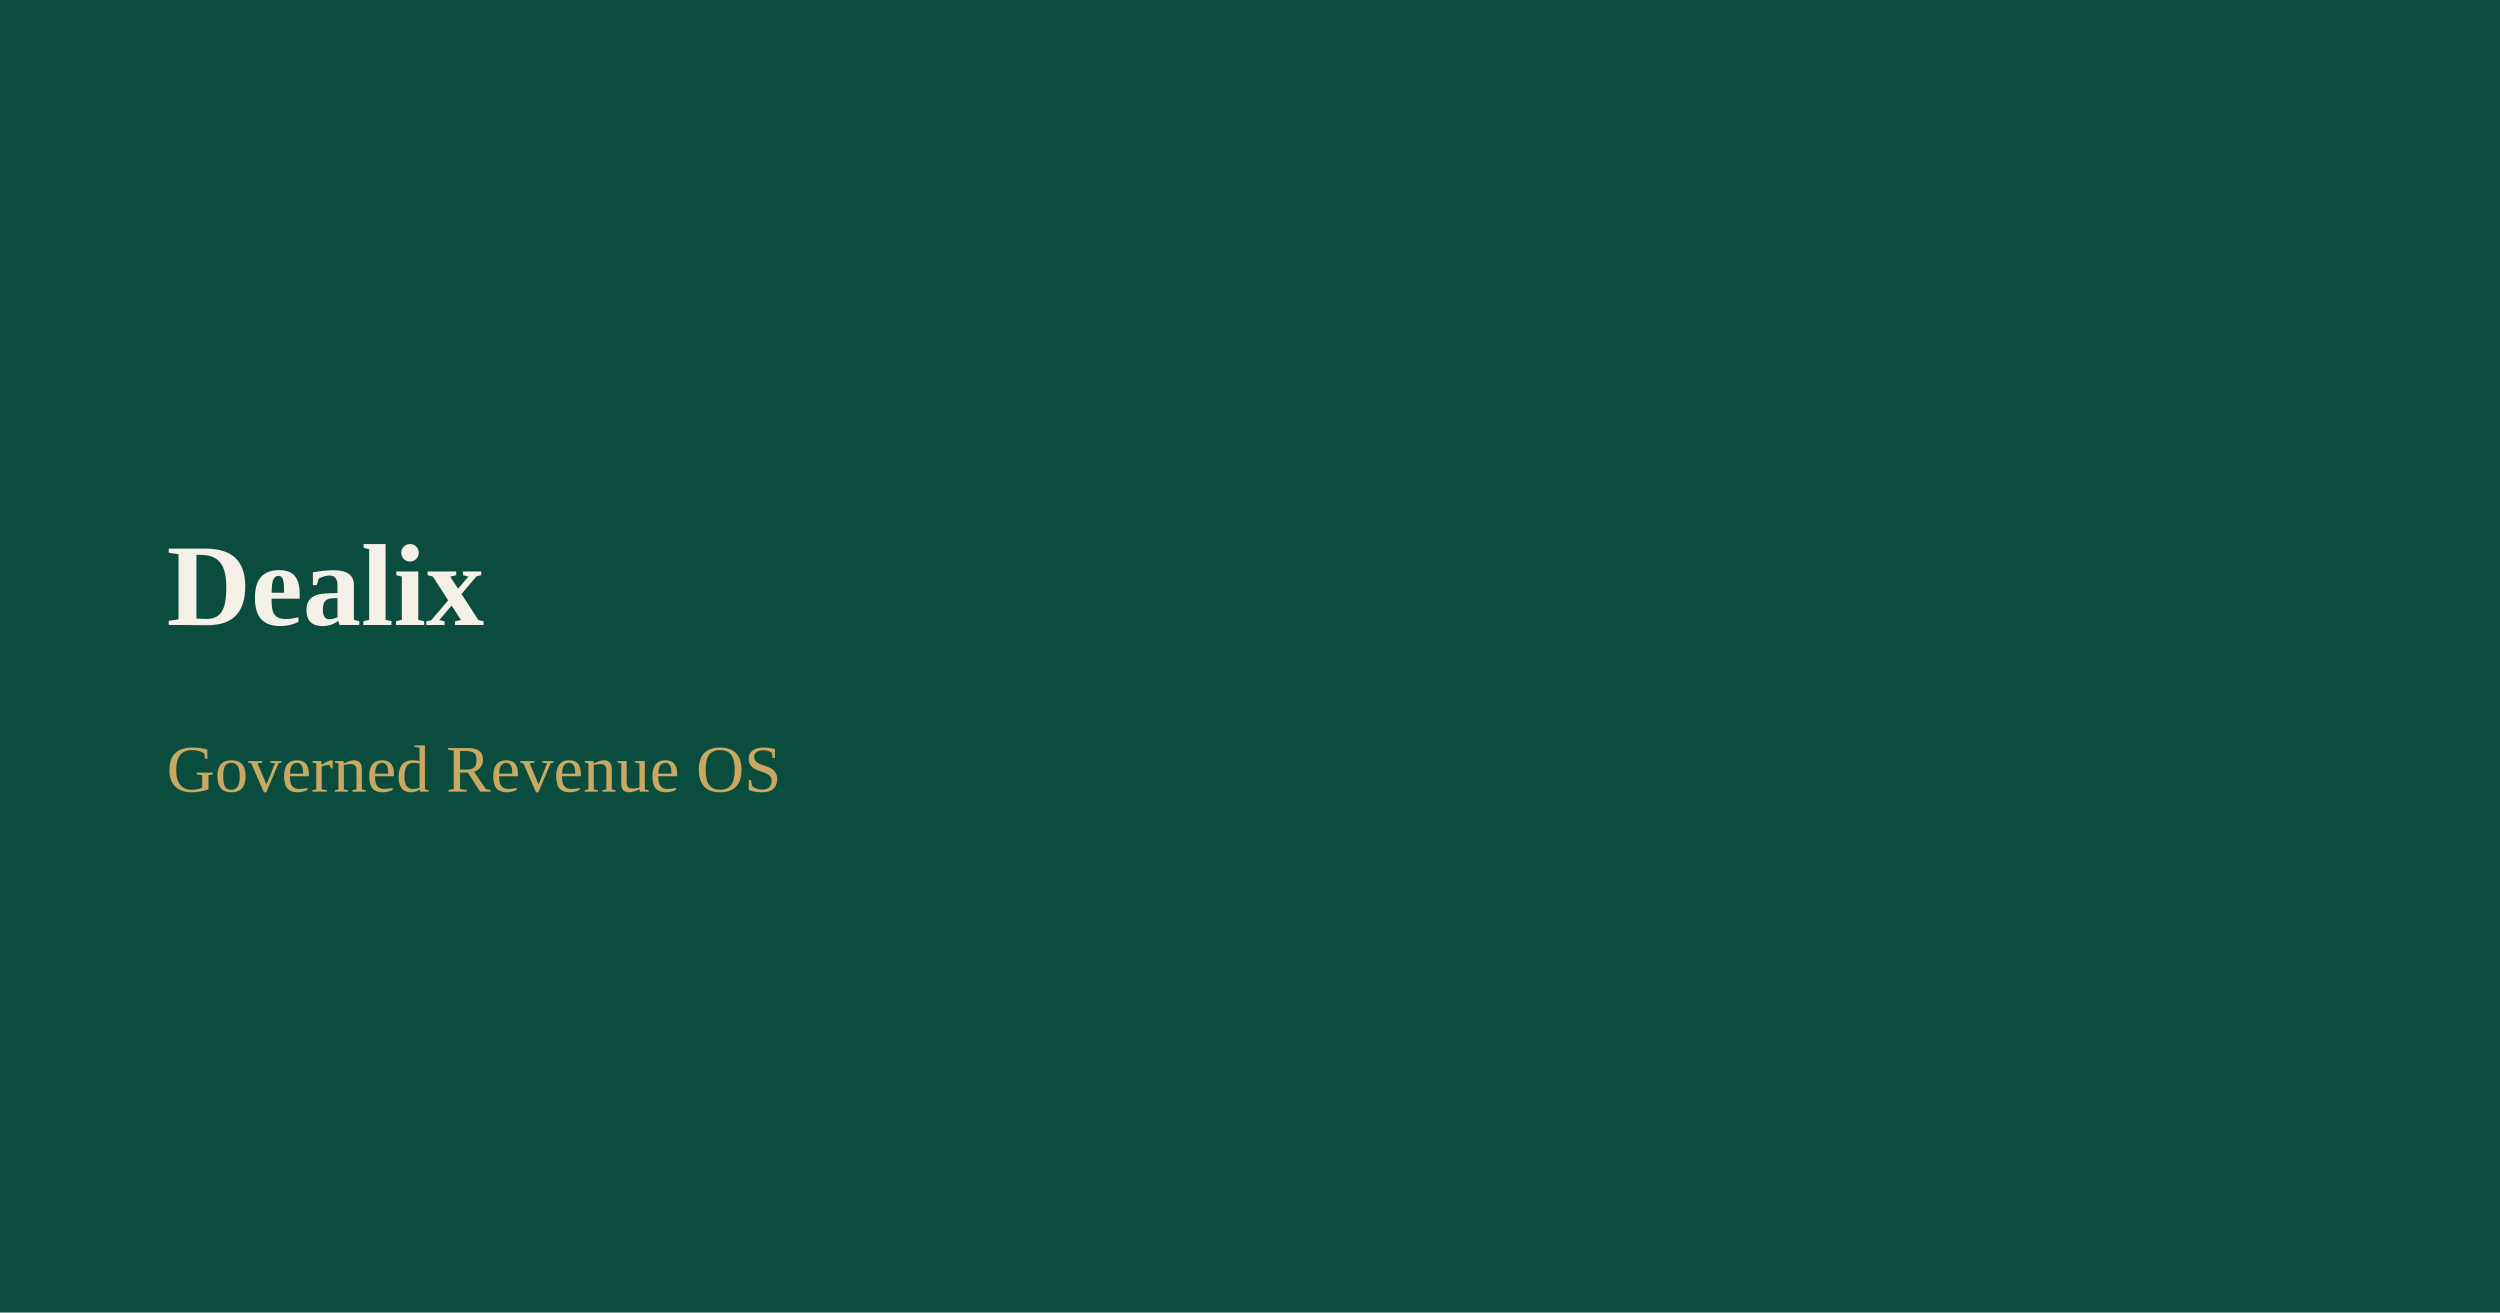
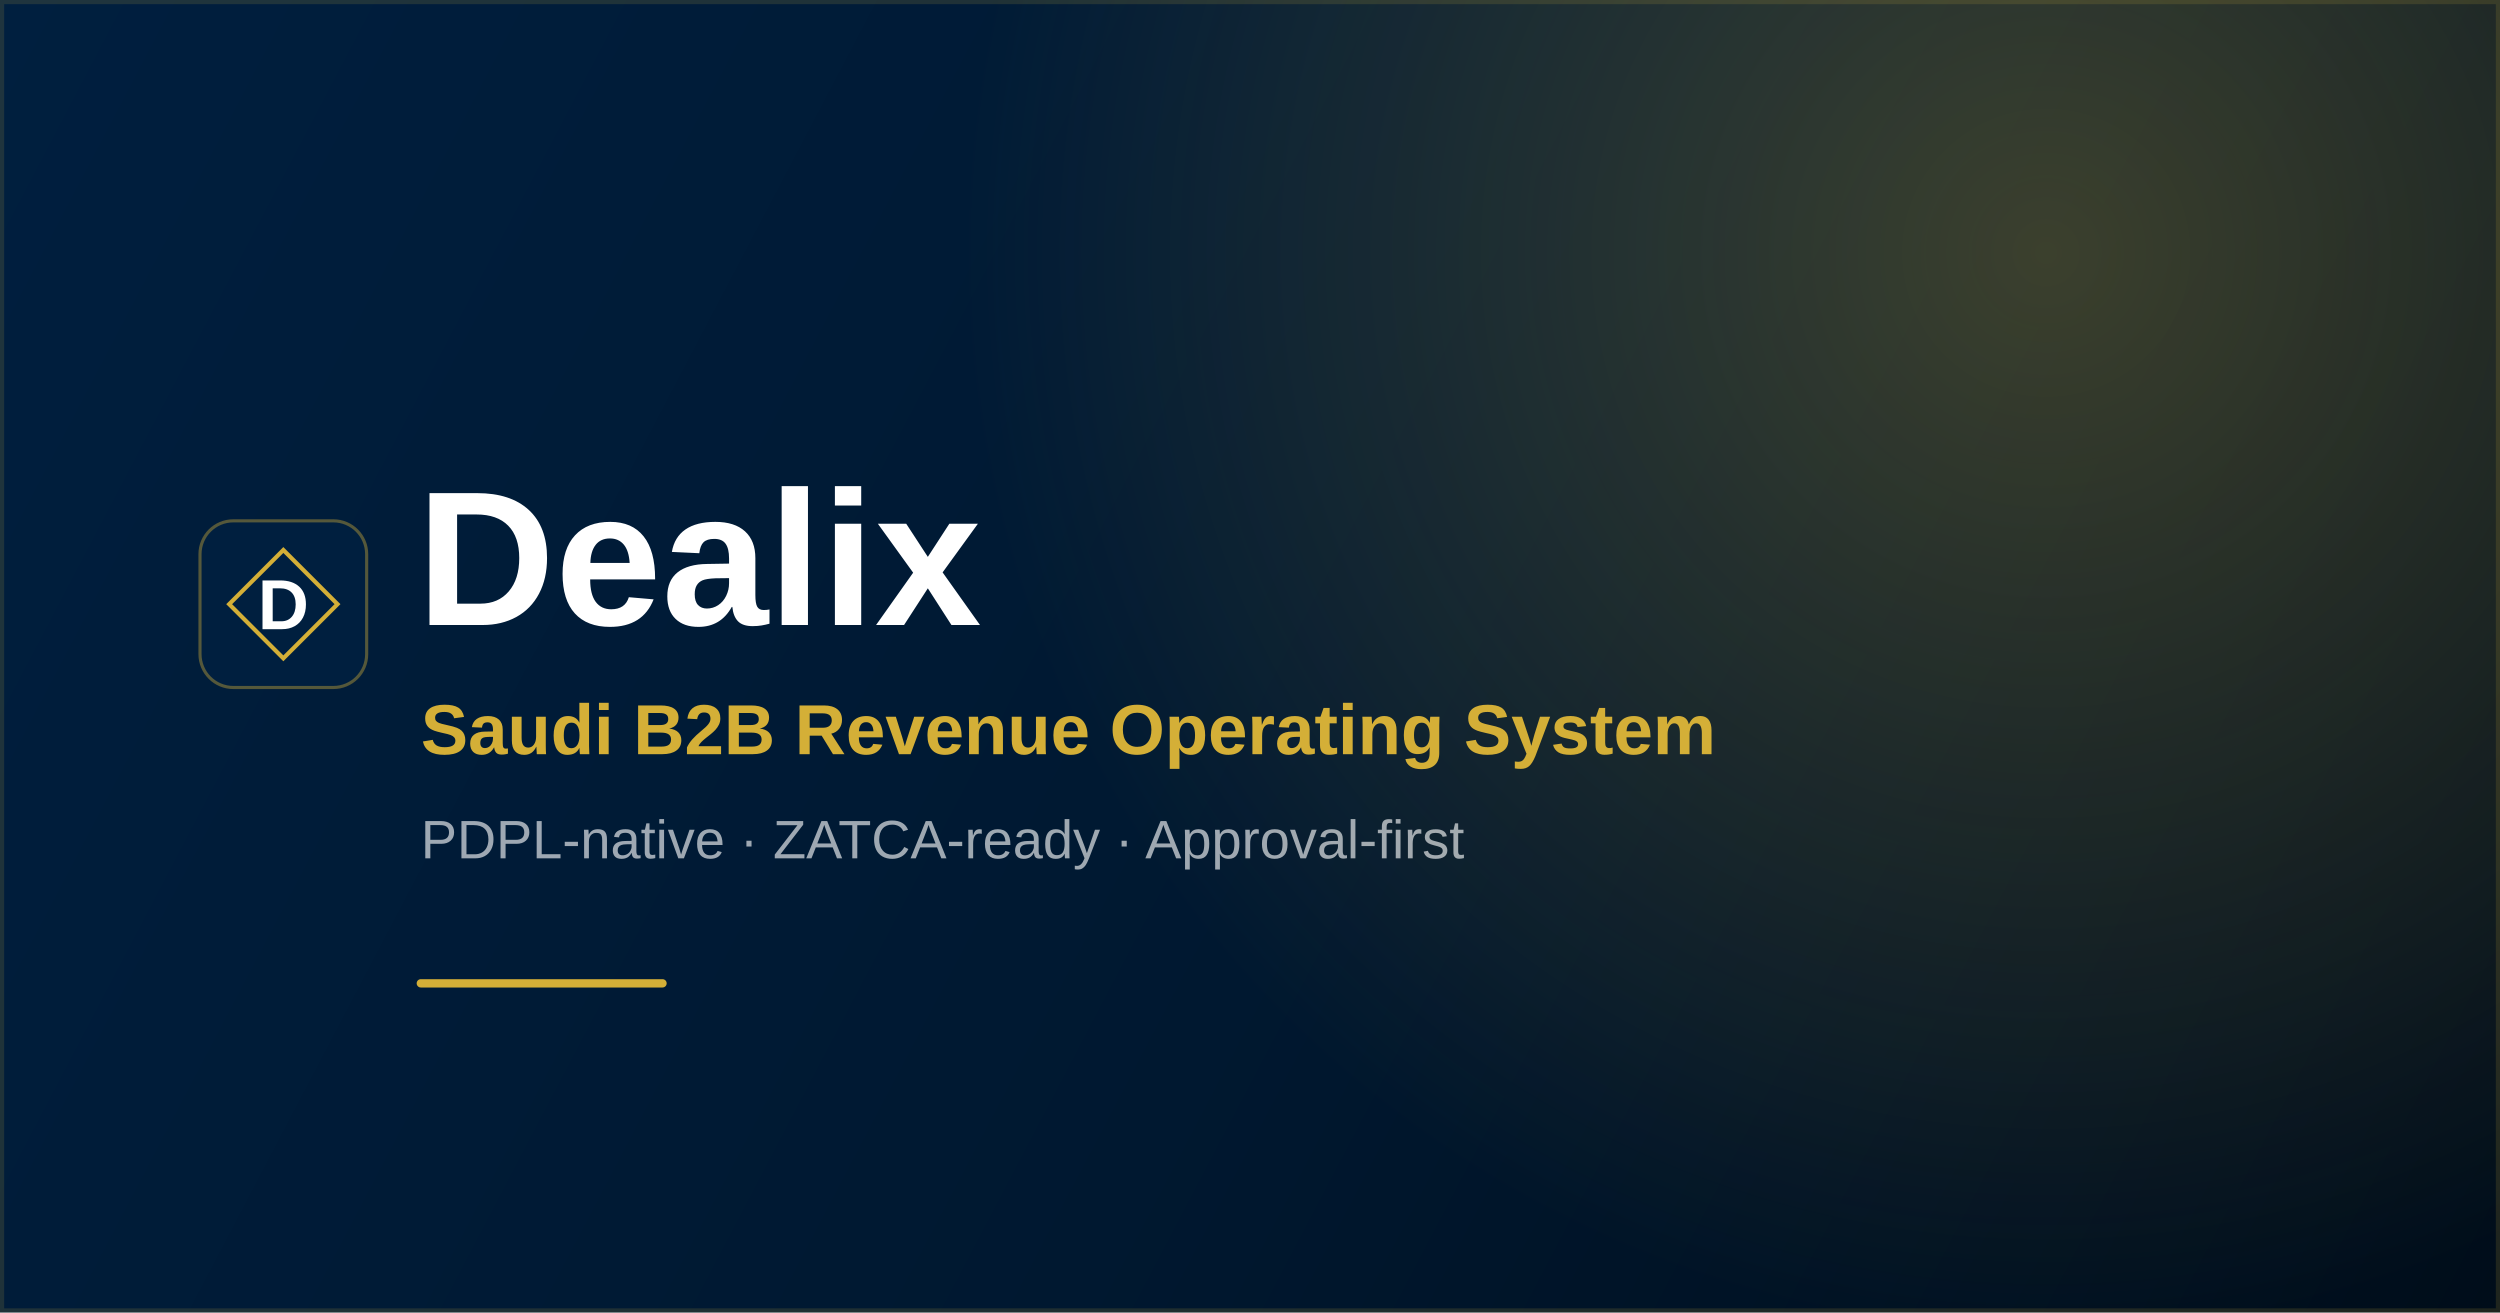
- <svg xmlns="http://www.w3.org/2000/svg" width="1200" height="630">
-   <rect width="1200" height="630" fill="#0A4D3F" />
-   <text x="80" y="300" fill="#F4F0E8" font-size="56" font-weight="700">Dealix</text>
-   <text x="80" y="380" fill="#C9A961" font-size="32">Governed Revenue OS</text>
+ <svg xmlns="http://www.w3.org/2000/svg" width="1200" height="630" viewBox="0 0 1200 630" fill="none">
+   <defs>
+     <linearGradient id="bg" x1="0" y1="0" x2="1200" y2="630" gradientUnits="userSpaceOnUse">
+       <stop stop-color="#001F3F" />
+       <stop offset="0.55" stop-color="#001830" />
+       <stop offset="1" stop-color="#000d1a" />
+     </linearGradient>
+     <radialGradient id="glow" cx="0" cy="0" r="1" gradientUnits="userSpaceOnUse" gradientTransform="translate(980 120) rotate(130) scale(520)">
+       <stop stop-color="#D4AF37" stop-opacity="0.28" />
+       <stop offset="1" stop-color="#D4AF37" stop-opacity="0" />
+     </radialGradient>
+   </defs>
+   <rect width="1200" height="630" fill="url(#bg)" />
+   <rect width="1200" height="630" fill="url(#glow)" />
+   <rect x="1" y="1" width="1198" height="628" rx="0" stroke="#D4AF37" stroke-opacity="0.15" stroke-width="2" />
+   <g transform="translate(96 250)">
+     <rect width="80" height="80" rx="16" fill="#001F3F" stroke="#D4AF37" stroke-opacity="0.4" stroke-width="1.5" />
+     <path d="M40 14L66 40L40 66L14 40L40 14Z" fill="none" stroke="#D4AF37" stroke-width="2" />
+     <text x="40" y="52" text-anchor="middle" font-family="Poppins, Arial, sans-serif" font-weight="700" font-size="34" fill="#FFFFFF">D</text>
+   </g>
+   <text x="200" y="300" font-family="Poppins, Arial, sans-serif" font-size="92" font-weight="800" fill="#FFFFFF">Dealix</text>
+   <text x="202" y="362" font-family="Poppins, Arial, sans-serif" font-size="34" font-weight="600" fill="#D4AF37">Saudi B2B Revenue Operating System</text>
+   <text x="202" y="412" font-family="Arial, sans-serif" font-size="26" font-weight="400" fill="#FFFFFF" fill-opacity="0.62">PDPL-native · ZATCA-ready · Approval-first</text>
+   <rect x="200" y="470" width="120" height="4" rx="2" fill="#D4AF37" />
</svg>
